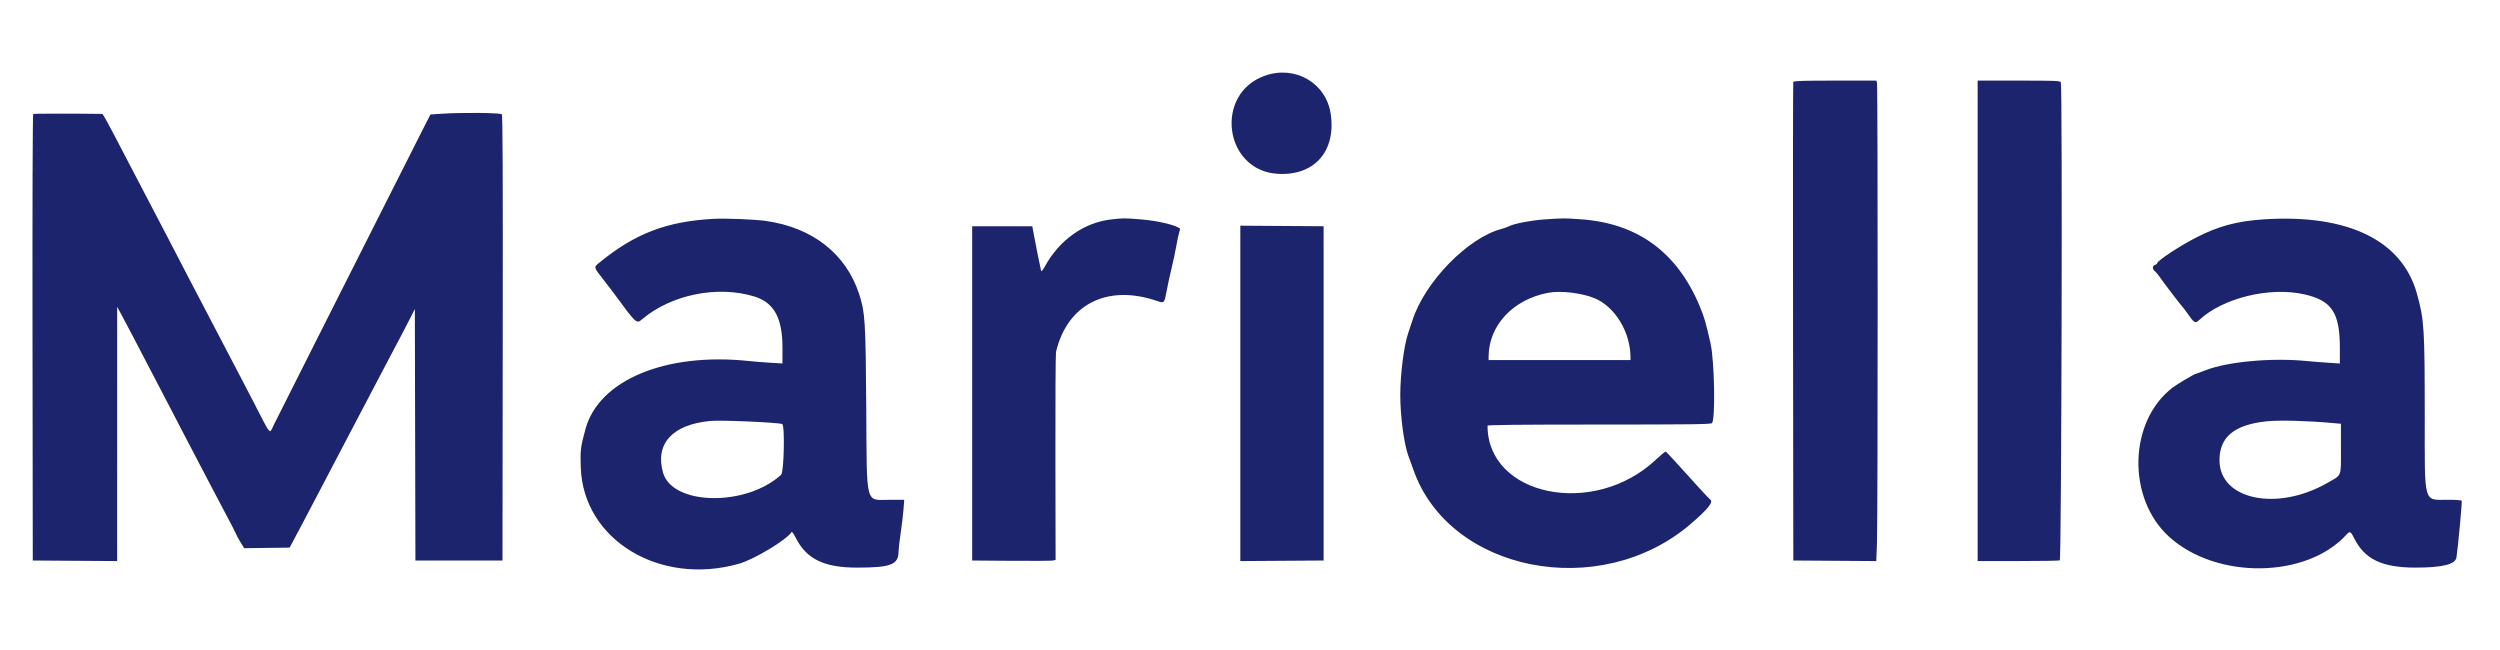
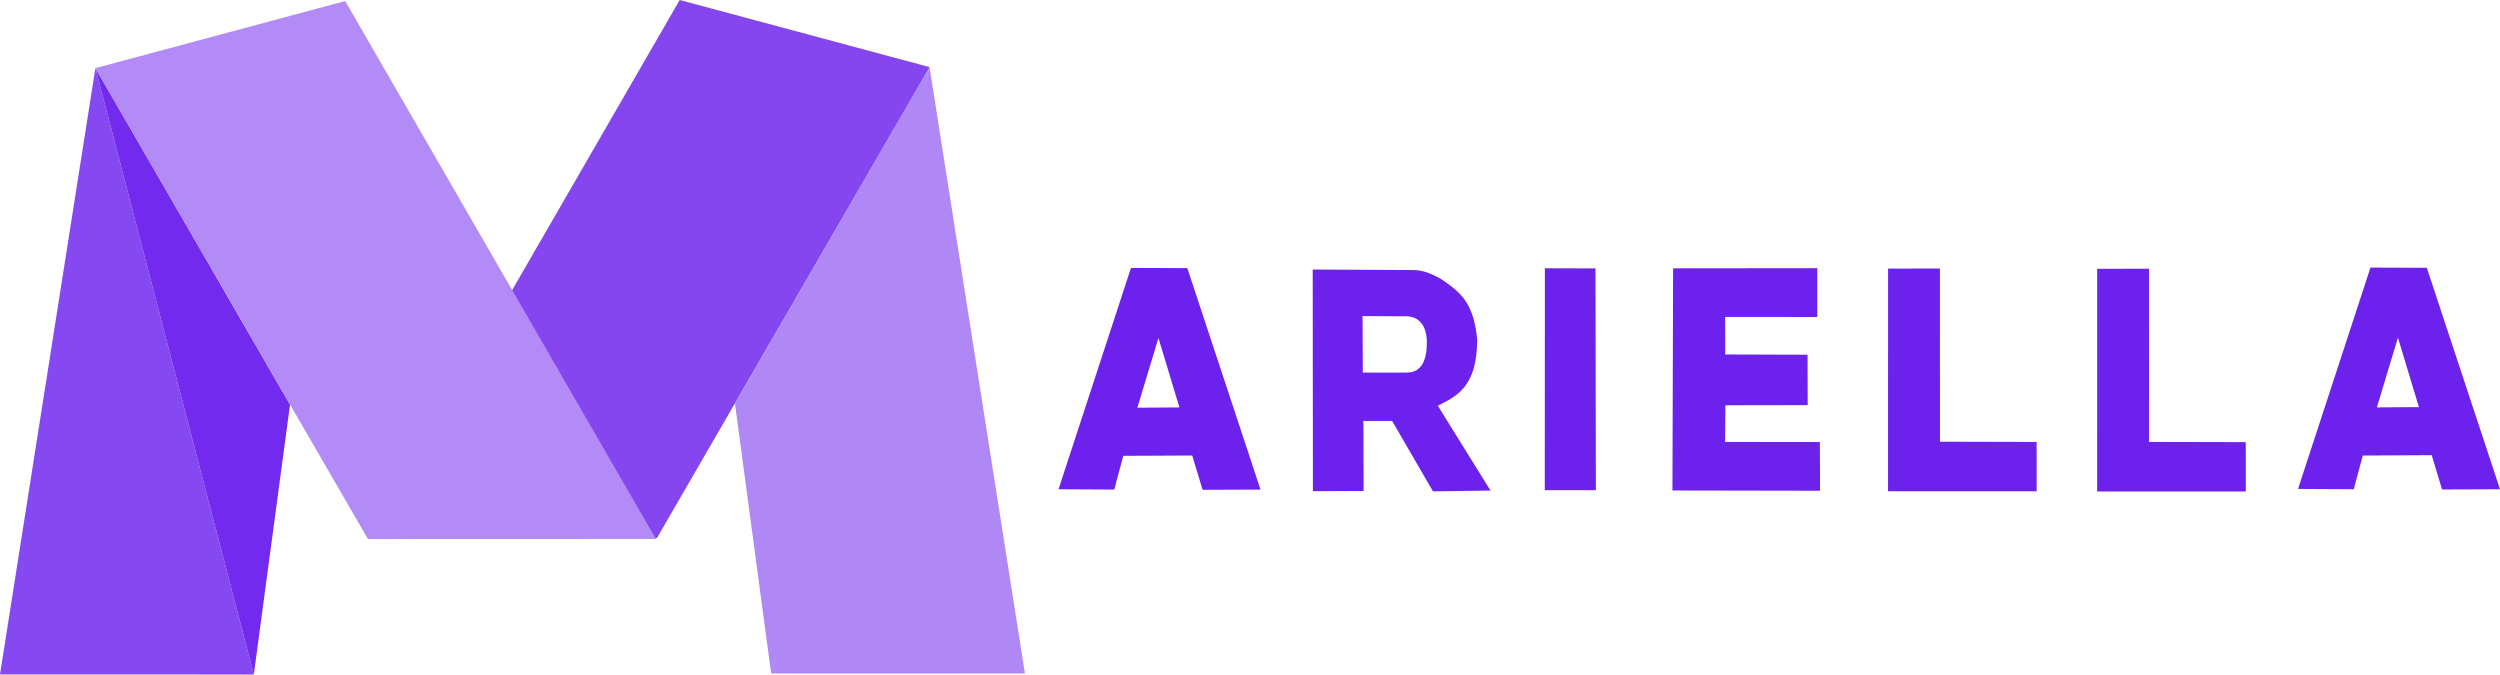
- <svg xmlns="http://www.w3.org/2000/svg" width="2326" height="604" viewBox="0 0 2326 604" version="1.1">
-   <path d="M 1176.754 70.476 C 1129.537 87.281, 1138.809 158.606, 1188.614 161.710 C 1222.724 163.835, 1243.148 140.927, 1238.125 106.177 C 1233.940 77.216, 1205.045 60.407, 1176.754 70.476 M 1668.462 76.250 C 1668.201 76.938, 1668.103 177.400, 1668.244 299.500 L 1668.500 521.500 1707.092 521.762 L 1745.684 522.023 1746.339 504.762 C 1747.161 483.094, 1747.190 80.310, 1746.370 77.250 L 1745.767 75 1707.352 75 C 1677.540 75, 1668.831 75.280, 1668.462 76.250 M 1840 298.500 L 1840 522 1877.418 522 C 1897.998 522, 1915.548 521.727, 1916.418 521.393 C 1918.032 520.774, 1918.997 80.761, 1917.393 76.582 C 1916.854 75.177, 1912.480 75, 1878.393 75 L 1840 75 1840 298.500 M 30.902 106.060 C 30.363 106.393, 30.098 190.844, 30.248 314.060 L 30.500 521.500 69.750 521.762 L 109 522.023 109.014 403.762 L 109.028 285.500 113.062 292.900 C 115.280 296.970, 120.393 306.645, 124.423 314.400 C 128.454 322.155, 132.469 329.850, 133.346 331.500 C 138.566 341.320, 154.689 372.227, 159.691 382 C 162.928 388.325, 168.773 399.575, 172.679 407 C 182.464 425.598, 189.118 438.315, 196.748 453 C 200.320 459.875, 207.013 472.567, 211.621 481.204 C 216.230 489.841, 220 497.207, 220 497.573 C 220 497.939, 221.613 500.894, 223.584 504.139 L 227.169 510.039 248.334 509.770 L 269.500 509.500 273.500 501.931 C 275.700 497.768, 278.575 492.368, 279.888 489.931 C 283.230 483.731, 294.722 461.884, 299.051 453.500 C 303.414 445.052, 312.286 428.116, 321.578 410.500 C 329.878 394.765, 334.214 386.505, 340.737 374 C 350.192 355.875, 361.448 334.459, 365.703 326.500 C 371.879 314.947, 377.817 303.593, 382.175 295 L 385.979 287.500 386.240 404.500 L 386.500 521.500 427 521.500 L 467.500 521.500 467.752 314.605 C 467.938 162.508, 467.707 107.352, 466.880 106.355 C 465.661 104.887, 429.224 104.571, 410 105.862 L 400.500 106.500 396.383 114.500 C 394.119 118.900, 377.064 152.650, 358.484 189.500 C 339.904 226.350, 309.594 286.425, 291.128 323 C 272.663 359.575, 256.193 392.303, 254.528 395.729 C 250.482 404.054, 252.666 406.623, 235.622 373.500 C 231.094 364.700, 224.531 352.100, 221.037 345.500 C 217.543 338.900, 212.126 328.550, 208.998 322.500 C 205.871 316.450, 202.580 310.150, 201.685 308.500 C 198.961 303.474, 181.580 270.248, 175.007 257.500 C 171.604 250.900, 167.058 242.125, 164.903 238 C 162.749 233.875, 157.477 223.750, 153.188 215.500 C 148.899 207.250, 143.135 196.225, 140.379 191 C 132.712 176.464, 121.971 155.905, 114.519 141.500 C 102.067 117.430, 95.838 106, 95.167 105.990 C 69.609 105.606, 31.569 105.648, 30.902 106.060 M 664 203.615 C 620.357 205.938, 590.629 217.317, 557.760 244.281 C 552.181 248.858, 552.002 248.134, 561.837 260.720 C 565.502 265.409, 569.625 270.781, 571 272.658 C 591.971 301.278, 592.190 301.483, 597.215 297.201 C 624.367 274.062, 667.775 265.266, 702.119 275.942 C 720.148 281.546, 728 295.903, 728 323.259 L 728 338.169 716.750 337.503 C 710.563 337.137, 701.675 336.427, 697 335.927 C 619.393 327.616, 556.949 353.653, 544.650 399.452 C 540.118 416.332, 539.798 418.979, 540.352 435 C 542.680 502.317, 613.866 545.506, 687.766 524.436 C 701.743 520.451, 732.108 502.106, 736.506 494.990 C 736.855 494.425, 738.497 496.676, 740.154 499.992 C 750.191 520.078, 766.501 528.099, 797.321 528.108 C 828.866 528.116, 835.989 525.358, 836.005 513.125 C 836.007 511.131, 836.896 503.474, 837.979 496.109 C 839.063 488.743, 840.250 478.731, 840.618 473.859 L 841.287 465 828.594 465 C 804.544 465, 806.623 472.854, 805.963 379.500 C 805.387 298.055, 804.934 290.828, 799.319 273.560 C 787.142 236.110, 755.946 211.674, 712.500 205.554 C 702.096 204.089, 675.260 203.016, 664 203.615 M 1034.021 204.125 C 1008.402 207.091, 985.632 223.239, 972.054 248.068 C 970.230 251.403, 968.934 252.890, 968.648 251.975 C 968.142 250.360, 963.535 227.359, 961.642 217 L 960.455 210.500 932.477 210.500 L 904.500 210.500 904.500 366 L 904.500 521.500 941 521.779 C 961.075 521.932, 978.539 521.804, 979.810 521.495 L 982.120 520.932 981.953 425.716 C 981.862 373.347, 982.106 329.150, 982.496 327.500 C 993.040 282.884, 1030.300 264.122, 1076.690 280.067 C 1083.184 282.299, 1083.368 282.098, 1085.486 270.491 C 1086.388 265.546, 1088.441 256.100, 1090.049 249.500 C 1091.656 242.900, 1093.659 233.450, 1094.499 228.500 C 1095.339 223.550, 1096.515 218.007, 1097.113 216.183 C 1097.710 214.359, 1098.042 212.750, 1097.850 212.609 C 1093.091 209.110, 1076.634 205.321, 1060.605 204.035 C 1046.263 202.884, 1044.698 202.889, 1034.021 204.125 M 1437.403 204.107 C 1424.922 204.953, 1408.816 208.011, 1404.155 210.419 C 1402.695 211.173, 1399.475 212.326, 1397 212.980 C 1365.596 221.279, 1325.609 262.334, 1314.127 298.065 C 1312.989 301.604, 1311.207 306.975, 1310.165 310 C 1306.225 321.442, 1302.813 348.198, 1302.813 367.645 C 1302.813 387.393, 1306.337 413.540, 1310.475 424.500 C 1311.722 427.800, 1313.764 433.425, 1315.013 437 C 1348.314 532.266, 1488.668 559.788, 1572.917 487.572 C 1589.023 473.767, 1594.367 467.123, 1591.230 464.807 C 1590.256 464.088, 1585.012 458.550, 1579.576 452.500 C 1574.140 446.450, 1568.226 439.925, 1566.435 438 C 1564.643 436.075, 1560.340 431.350, 1556.873 427.500 C 1553.405 423.650, 1550.213 420.349, 1549.779 420.165 C 1549.345 419.981, 1545.054 423.512, 1540.245 428.012 C 1482.740 481.818, 1384 461.640, 1384 396.083 C 1384 395.312, 1413.962 395, 1487.878 395 C 1572.243 395, 1591.959 394.754, 1592.841 393.691 C 1596.150 389.705, 1595.163 335.836, 1591.482 319.500 C 1586.996 299.586, 1585.610 294.865, 1581.134 284.248 C 1560.152 234.479, 1523.459 207.758, 1471 204.046 C 1455.116 202.922, 1454.886 202.922, 1437.403 204.107 M 2106.500 204.075 C 2081.313 205.693, 2063.961 210.363, 2043 221.166 C 2027.349 229.231, 2007 242.704, 2007 245.001 C 2007 245.476, 2006.100 246.151, 2005 246.500 C 2002.532 247.283, 2002.395 250.436, 2004.752 252.193 C 2005.716 252.912, 2007.629 255.157, 2009.002 257.183 C 2011.995 261.596, 2030.070 285.288, 2030.988 286 C 2031.342 286.275, 2033.054 288.525, 2034.792 291 C 2041.773 300.942, 2042.346 301.263, 2046.396 297.509 C 2068.376 277.138, 2111.831 266.599, 2143.919 273.855 C 2169.580 279.658, 2177 290.857, 2177 323.780 L 2177 338.192 2166.250 337.511 C 2160.338 337.136, 2151.450 336.425, 2146.500 335.932 C 2113.815 332.673, 2072.710 336.407, 2051.946 344.521 C 2047.049 346.435, 2042.814 348, 2042.534 348 C 2041.485 348, 2025.343 357.615, 2021.550 360.500 C 1980.360 391.821, 1978.643 463.639, 2018.228 499.469 C 2062.443 539.491, 2146.438 538.297, 2183.405 497.122 C 2186.255 493.947, 2187.222 494.472, 2190.421 500.927 C 2200.042 520.341, 2216.387 528.122, 2247.500 528.096 C 2272.392 528.076, 2284.374 525.126, 2285.467 518.748 C 2286.707 511.514, 2290.899 466.645, 2290.409 465.852 C 2290.119 465.384, 2284.396 464.998, 2277.691 464.996 C 2254.455 464.989, 2256.004 470.462, 2255.985 388.282 C 2255.965 304.963, 2255.493 297.555, 2248.639 273 C 2234.836 223.555, 2184.349 199.073, 2106.500 204.075 M 1154 366 L 1154 522.023 1192.750 521.762 L 1231.500 521.500 1231.500 366 L 1231.500 210.500 1192.750 210.238 L 1154 209.977 1154 366 M 1440.334 272.422 C 1407.579 278.634, 1385 302.928, 1385 331.958 L 1385 335 1451 335 L 1517 335 1516.996 332.250 C 1516.964 309.024, 1502.614 285.414, 1483.740 277.535 C 1471.756 272.532, 1452.015 270.206, 1440.334 272.422 M 661 391.645 C 625.743 394.878, 609.271 412.806, 616.861 439.688 C 625.529 470.387, 694.060 471.649, 726.750 441.712 C 729.446 439.243, 730.375 395.396, 727.750 394.520 C 723.098 392.969, 671.022 390.726, 661 391.645 M 2108.500 392.025 C 2078.673 395.236, 2065 406.616, 2065 428.230 C 2065 464.998, 2118.577 476.211, 2165.500 449.262 C 2179.142 441.427, 2178 444.332, 2178 417.464 L 2178 394.276 2170.483 393.595 C 2146.670 391.437, 2120.193 390.766, 2108.500 392.025" stroke="none" fill="#1b246c" fill-rule="evenodd" />
+ <svg xmlns="http://www.w3.org/2000/svg" width="123.826mm" height="33.409mm" viewBox="0 0 123.826 33.409" version="1.1" id="svg5" xml:space="preserve">
+   <defs id="defs2" />
+   <g id="layer1" transform="translate(-14.66328,-115.3852)">
+     <g id="g11862" transform="matrix(1.421556,0,0,1.421556,-46.75082,-12.18884)">
+       <g id="g1010">
+         <path id="path626" style="fill:#6c21ed;fill-opacity:1;stroke-width:0.233;paint-order:stroke fill markers" d="m 82.608,99.077 -2.524,7.712 1.941,0.011 0.315,-1.175 2.402,-0.012 0.361,1.195 2.018,-0.008 -2.55,-7.715 z m 0.957,2.442 0.731,2.419 -1.466,0.01 z" />
+         <path id="path626-1" style="fill:#6c21ed;fill-opacity:1;stroke-width:0.233;paint-order:stroke fill markers" d="m 125.795,99.066 -2.524,7.712 1.941,0.011 0.315,-1.175 2.402,-0.012 0.361,1.195 2.018,-0.008 -2.55,-7.715 z m 0.957,2.442 0.731,2.419 -1.466,0.01 z" />
+         <path id="path633" style="fill:#6c21ed;fill-opacity:1;stroke-width:0.233;paint-order:stroke fill markers" d="m 88.94,99.133 0.007,7.723 1.766,-0.007 -0.007,-2.439 h 1.002 l 1.423,2.453 2.004,-0.028 -1.836,-2.957 c 0.687,-0.338 1.37,-0.684 1.372,-2.312 -0.127,-1.275 -0.562,-1.63 -1.274,-2.112 -0.351,-0.187 -0.584,-0.289 -0.931,-0.302 z m 1.736,1.623 1.533,0.007 c 0.449,0.007 0.711,0.346 0.708,0.921 -0.003,0.577 -0.165,1.042 -0.703,1.04 l -1.529,9.6e-4 z" />
+         <path style="fill:#6c21ed;fill-opacity:1;stroke-width:0.233;paint-order:stroke fill markers" d="m 97.029,99.09 1.763,0.005 0.014,7.726 -1.78,0.002 z" id="path638" />
+         <path style="fill:#6c21ed;fill-opacity:1;stroke-width:0.233;paint-order:stroke fill markers" d="m 101.497,99.091 5.024,-0.005 v 1.701 l -3.21,-0.002 0.002,1.308 2.868,0.009 0.005,1.756 -2.868,0.005 -0.009,1.278 3.302,0.002 0.005,1.698 -5.142,-0.009 z" id="path640" />
+         <path style="fill:#6c21ed;fill-opacity:1;stroke-width:0.233;paint-order:stroke fill markers" d="m 110.793,99.099 0.002,6.034 3.368,0.008 0.002,1.719 h -5.179 l 10e-4,-7.759 z" id="path642" />
+         <path style="fill:#6c21ed;fill-opacity:1;stroke-width:0.233;paint-order:stroke fill markers" d="m 118.079,99.106 0.002,6.034 3.368,0.008 0.002,1.719 h -5.179 l 0.001,-7.759 z" id="path642-6" />
+         <g id="g29748" transform="matrix(0.2864281,0,0,0.2864281,30.82774,80.80804)">
+           <path style="fill:#8648f0;fill-opacity:1;stroke-width:0.488;paint-order:stroke fill markers" d="m 43.202,113.235 30.878,0.009 -19.272,-73.772 z" id="path358" />
+           <path style="fill:#b088f5;fill-opacity:1;stroke-width:0.488;paint-order:stroke fill markers" d="m 167.881,113.118 -30.878,0.009 C 142.873,88.285 149.438,63.758 156.275,39.355 Z" id="path358-3" />
+           <path style="fill:#722aee;fill-opacity:1;stroke-width:0.488;paint-order:stroke fill markers" d="M 74.079,113.244 78.482,80.417 54.808,39.479 Z" id="path407" />
+           <path style="fill:#b088f5;fill-opacity:1;stroke-width:0.488;paint-order:stroke fill markers" d="M 137.008,113.114 132.605,80.287 156.279,39.348 Z" id="path407-9" />
+           <path style="fill:#8546f0;fill-opacity:1;stroke-width:0.488;paint-order:stroke fill markers" d="M 156.277,39.356 125.884,31.193 88.09,96.625 123.12,96.638 Z" id="path409-6" />
+           <path style="fill:#b28bf6;fill-opacity:1;stroke-width:0.488;paint-order:stroke fill markers" d="M 54.802,39.482 85.195,31.319 122.989,96.752 87.96,96.765 Z" id="path409" />
+         </g>
+       </g>
+     </g>
+   </g>
</svg>
